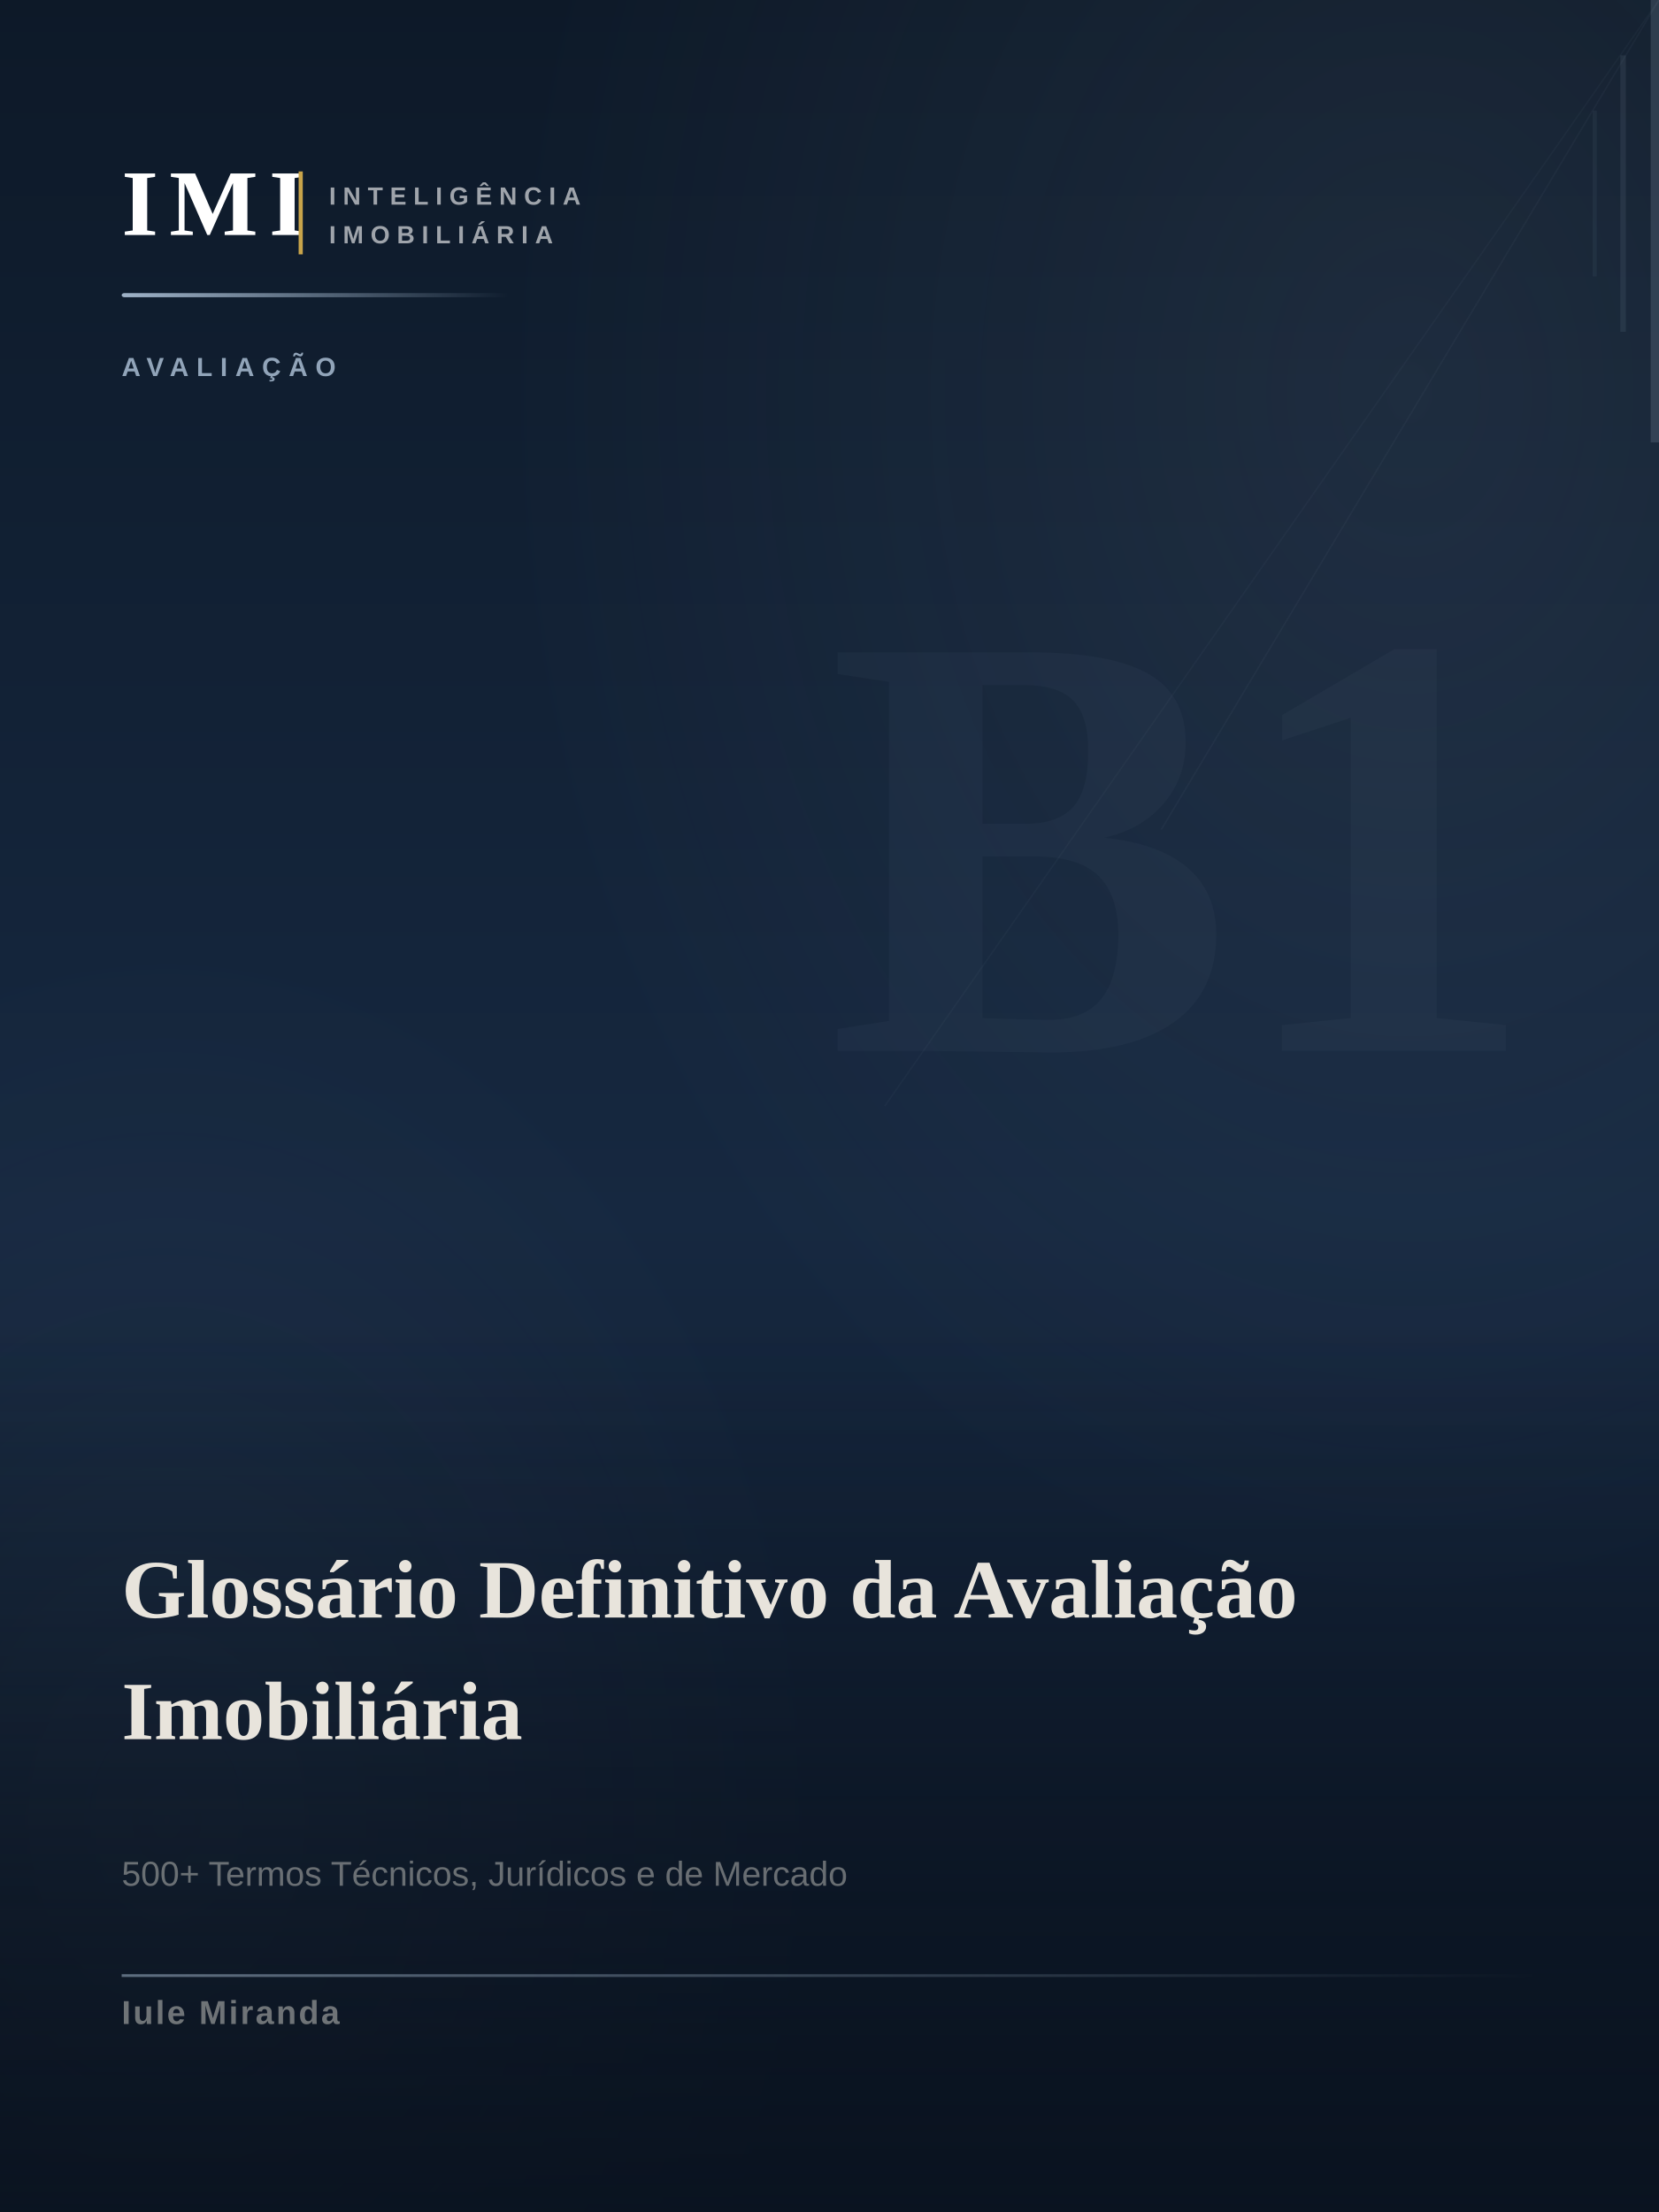
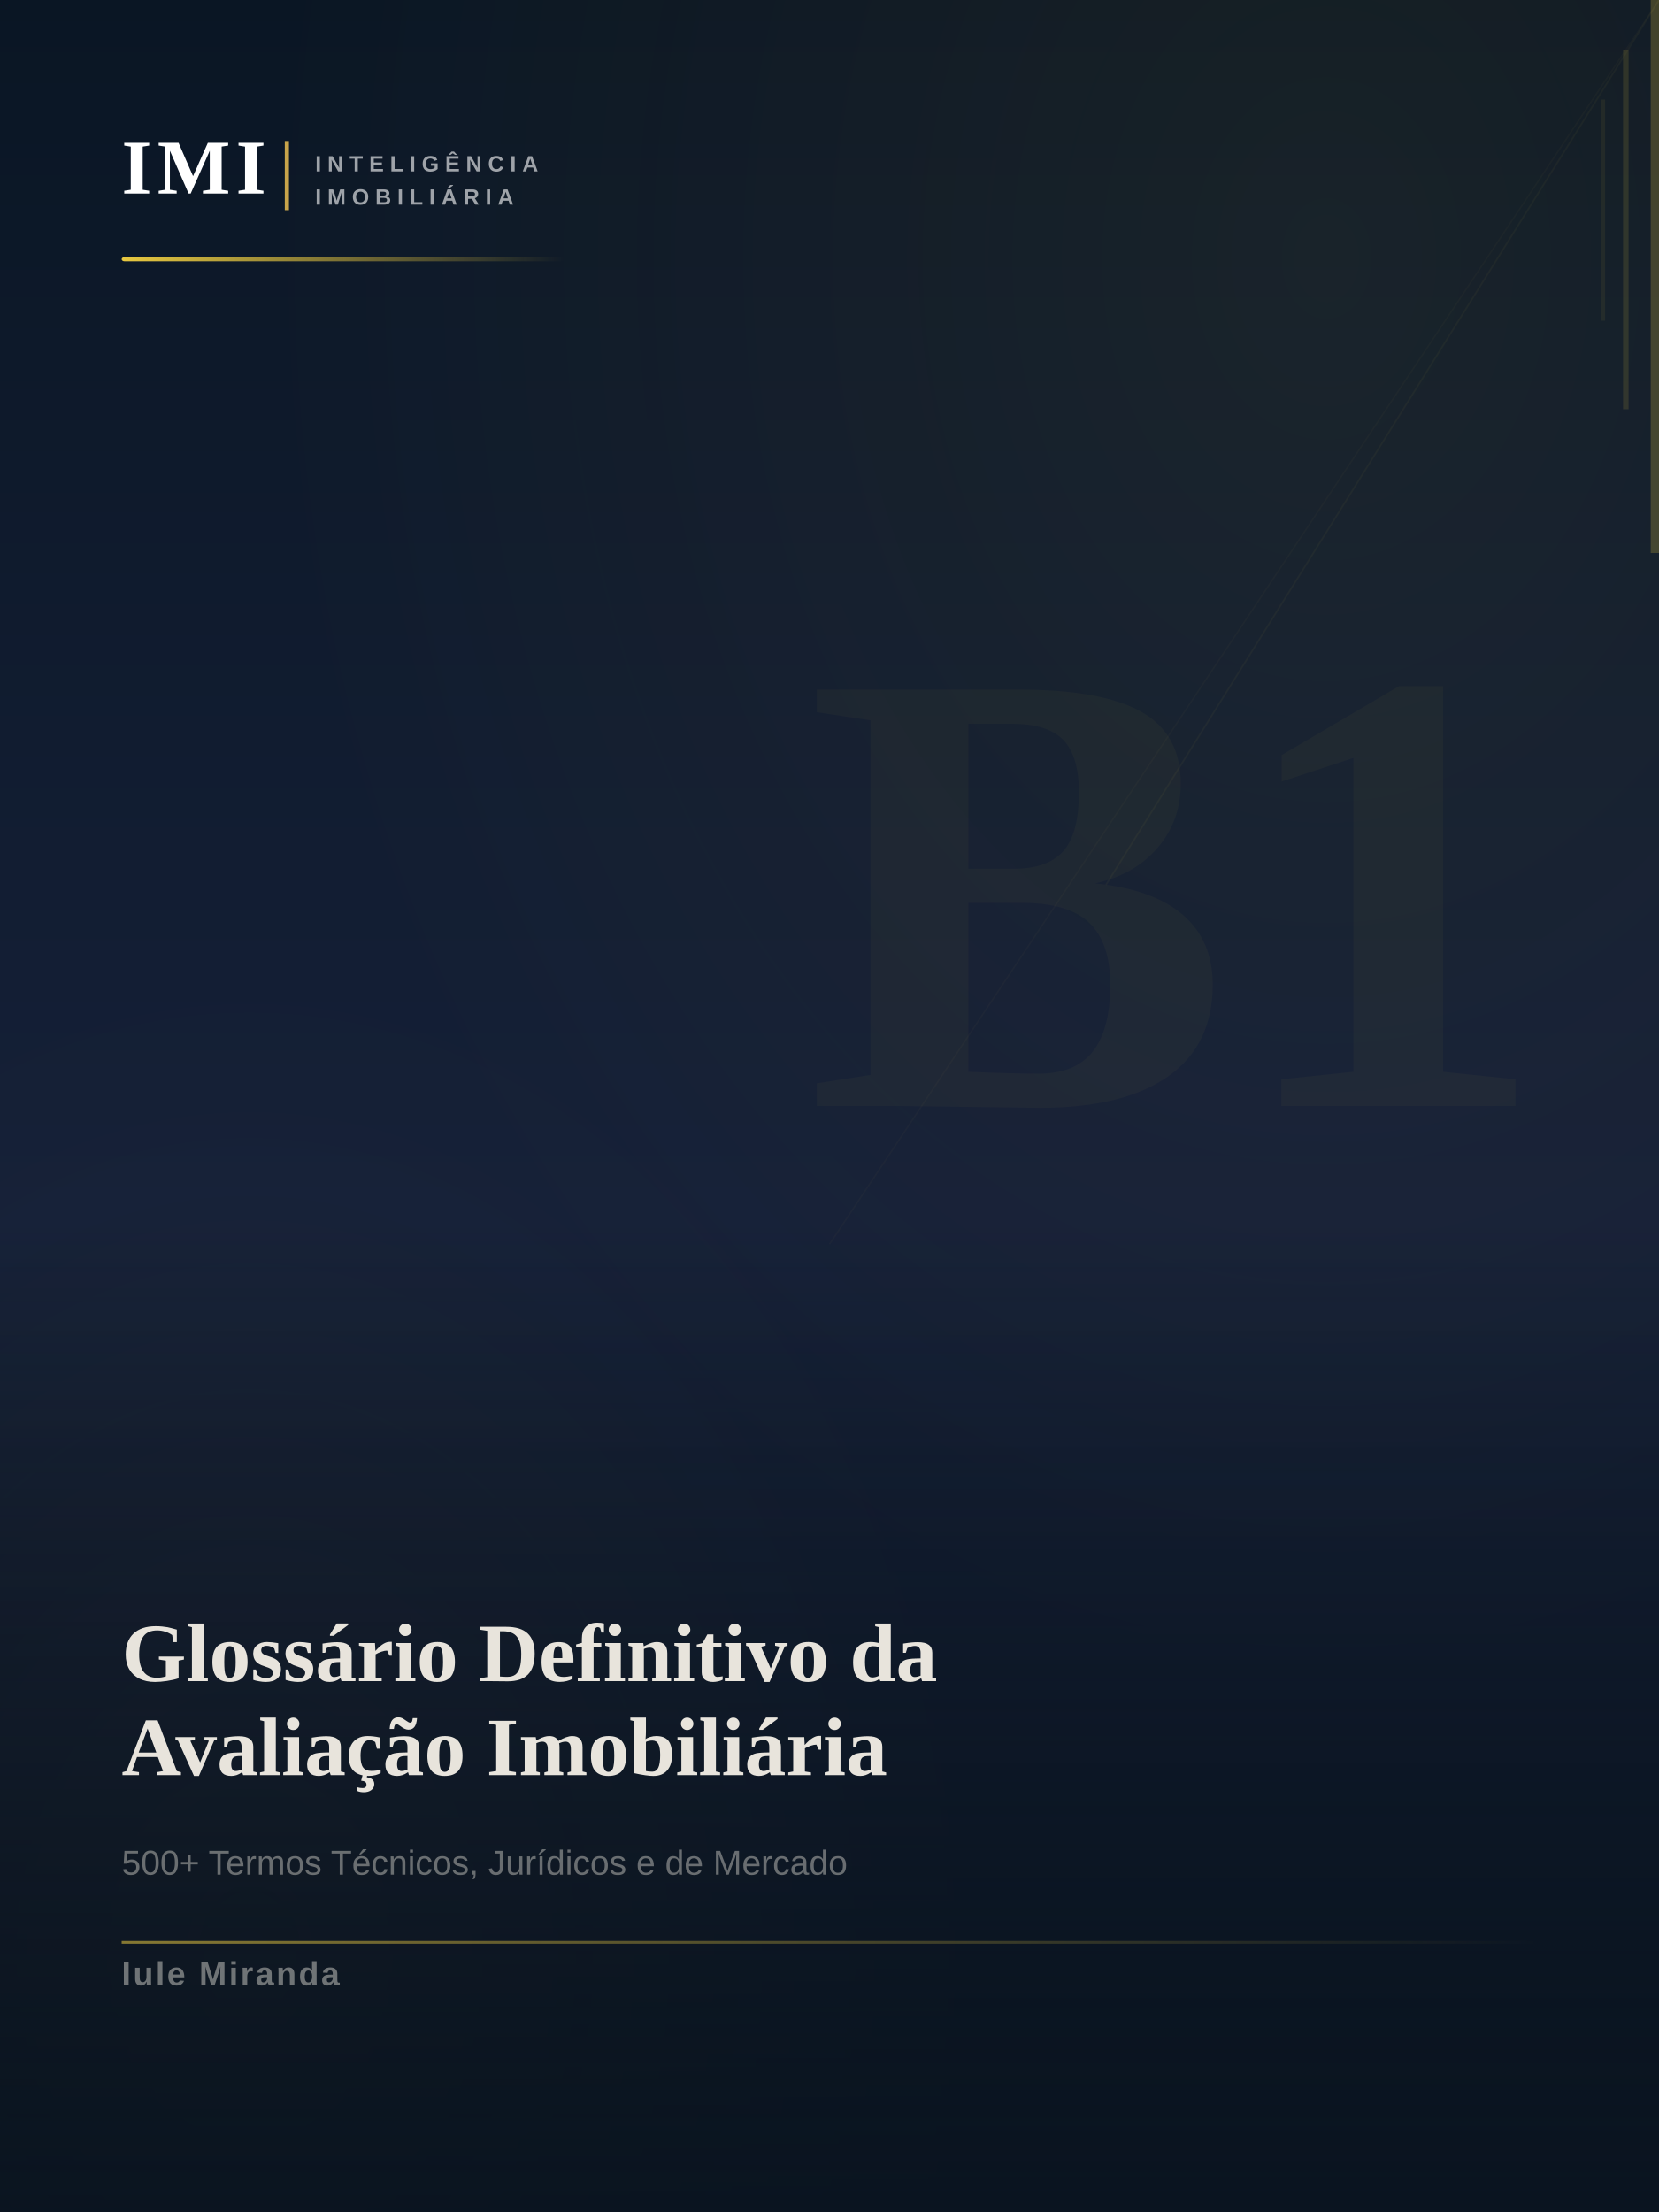
<svg xmlns="http://www.w3.org/2000/svg" width="600" height="800" viewBox="0 0 600 800">
  <defs>
    <linearGradient id="bg_bonus_01_glossario_definitivo_avaliacao_imobiliaria" x1="0" y1="0" x2="0" y2="1">
-       <stop offset="0%" stop-color="#0D1928" />
-       <stop offset="55%" stop-color="#162840" />
-       <stop offset="100%" stop-color="#0A1320" />
+       <stop offset="0%" stop-color="#0A1624" />
+       <stop offset="55%" stop-color="#152038" />
+       <stop offset="100%" stop-color="#0A1420" />
    </linearGradient>
    <linearGradient id="acc_bonus_01_glossario_definitivo_avaliacao_imobiliaria" x1="0" y1="0" x2="1" y2="0">
-       <stop offset="0%" stop-color="#9FB3C8" />
-       <stop offset="100%" stop-color="#9FB3C8" stop-opacity="0" />
+       <stop offset="0%" stop-color="#E8C840" />
+       <stop offset="100%" stop-color="#E8C840" stop-opacity="0" />
    </linearGradient>
-     <linearGradient id="fade_bonus_01_glossario_definitivo_avaliacao_imobiliaria" x1="0" y1="0.6" x2="0" y2="1">
-       <stop offset="0%" stop-color="#0A1320" stop-opacity="0" />
-       <stop offset="100%" stop-color="#0A1320" stop-opacity="0.85" />
+     <linearGradient id="fade_bonus_01_glossario_definitivo_avaliacao_imobiliaria" x1="0" y1="0.55" x2="0" y2="1">
+       <stop offset="0%" stop-color="#0A1420" stop-opacity="0" />
+       <stop offset="100%" stop-color="#0A1420" stop-opacity="0.92" />
    </linearGradient>
-     <radialGradient id="glow_bonus_01_glossario_definitivo_avaliacao_imobiliaria" cx="85%" cy="18%" r="55%">
-       <stop offset="0%" stop-color="#9FB3C8" stop-opacity="0.10" />
-       <stop offset="100%" stop-color="#9FB3C8" stop-opacity="0" />
+     <radialGradient id="glow_bonus_01_glossario_definitivo_avaliacao_imobiliaria" cx="80%" cy="12%" r="65%">
+       <stop offset="0%" stop-color="#E8C840" stop-opacity="0.06" />
+       <stop offset="100%" stop-color="#E8C840" stop-opacity="0" />
    </radialGradient>
-     <radialGradient id="glow2_bonus_01_glossario_definitivo_avaliacao_imobiliaria" cx="10%" cy="82%" r="40%">
-       <stop offset="0%" stop-color="#9FB3C8" stop-opacity="0.06" />
-       <stop offset="100%" stop-color="#9FB3C8" stop-opacity="0" />
+     <radialGradient id="glow2_bonus_01_glossario_definitivo_avaliacao_imobiliaria" cx="15%" cy="88%" r="45%">
+       <stop offset="0%" stop-color="#E8C840" stop-opacity="0.04" />
+       <stop offset="100%" stop-color="#E8C840" stop-opacity="0" />
    </radialGradient>
  </defs>
  <rect width="600" height="800" fill="url(#bg_bonus_01_glossario_definitivo_avaliacao_imobiliaria)" />
  <rect width="600" height="800" fill="url(#glow_bonus_01_glossario_definitivo_avaliacao_imobiliaria)" />
  <rect width="600" height="800" fill="url(#glow2_bonus_01_glossario_definitivo_avaliacao_imobiliaria)" />
-   <rect x="597" y="0" width="3" height="160" fill="#9FB3C8" opacity="0.18" />
-   <rect x="586" y="20" width="2" height="100" fill="#9FB3C8" opacity="0.10" />
-   <rect x="576" y="40" width="1.5" height="60" fill="#9FB3C8" opacity="0.06" />
-   <line x1="600" y1="0" x2="420" y2="300" stroke="#9FB3C8" stroke-width="0.5" opacity="0.05" />
-   <line x1="600" y1="0" x2="320" y2="400" stroke="#9FB3C8" stroke-width="0.5" opacity="0.04" />
-   <text x="556" y="380" font-family="Georgia, 'Times New Roman', serif" font-size="220" font-weight="700" fill="#9FB3C8" opacity="0.04" text-anchor="end" dominant-baseline="auto">B1</text>
-   <text x="44" y="85" font-family="Georgia, 'Times New Roman', serif" font-size="34" font-weight="700" fill="#FFFFFF" letter-spacing="4" xml:space="preserve">IMI</text>
-   <rect x="108" y="62" width="1.5" height="30" fill="#C8A44A" />
-   <text x="119" y="74" font-family="Arial, Helvetica, sans-serif" font-size="9" font-weight="600" fill="#FFFFFF" fill-opacity="0.60" letter-spacing="2.5" xml:space="preserve">INTELIGÊNCIA</text>
-   <text x="119" y="88" font-family="Arial, Helvetica, sans-serif" font-size="9" font-weight="600" fill="#FFFFFF" fill-opacity="0.60" letter-spacing="2.5" xml:space="preserve">IMOBILIÁRIA</text>
-   <rect x="44" y="106" width="140" height="1.5" fill="url(#acc_bonus_01_glossario_definitivo_avaliacao_imobiliaria)" rx="1" />
-   <text x="44" y="136" font-family="Arial, Helvetica, sans-serif" font-size="9.5" font-weight="700" fill="#9FB3C8" letter-spacing="2.8" opacity="0.90" xml:space="preserve">AVALIAÇÃO</text>
+   <rect x="597" y="0" width="3" height="200" fill="#E8C840" opacity="0.22" />
+   <rect x="587" y="18" width="2" height="130" fill="#E8C840" opacity="0.13" />
+   <rect x="579" y="36" width="1.5" height="80" fill="#E8C840" opacity="0.07" />
+   <line x1="600" y1="0" x2="400" y2="320" stroke="#E8C840" stroke-width="0.6" opacity="0.04" />
+   <line x1="600" y1="0" x2="300" y2="450" stroke="#E8C840" stroke-width="0.5" opacity="0.03" />
+   <text x="560" y="400" font-family="Georgia, 'Times New Roman', serif" font-size="230" font-weight="700" fill="#E8C840" opacity="0.038" text-anchor="end" dominant-baseline="auto">B1</text>
+   <text x="44" y="70" font-family="Georgia, 'Times New Roman', serif" font-size="28" font-weight="700" fill="#FFFFFF" letter-spacing="2" xml:space="preserve">IMI</text>
+   <rect x="103" y="51" width="1.5" height="25" fill="#C8A44A" />
+   <text x="114" y="62" font-family="Arial, Helvetica, sans-serif" font-size="8" font-weight="600" fill="#FFFFFF" fill-opacity="0.60" letter-spacing="2.2" xml:space="preserve">INTELIGÊNCIA</text>
+   <text x="114" y="74" font-family="Arial, Helvetica, sans-serif" font-size="8" font-weight="600" fill="#FFFFFF" fill-opacity="0.60" letter-spacing="2.2" xml:space="preserve">IMOBILIÁRIA</text>
+   <rect x="44" y="93" width="160" height="1.5" fill="url(#acc_bonus_01_glossario_definitivo_avaliacao_imobiliaria)" rx="1" />
  <rect width="600" height="800" fill="url(#fade_bonus_01_glossario_definitivo_avaliacao_imobiliaria)" />
-   <text x="44" y="585" font-family="Georgia, 'Times New Roman', serif" font-size="30" font-weight="700" fill="#E8E4DC" xml:space="preserve">Glossário Definitivo da Avaliação</text>
-   <text x="44" y="629" font-family="Georgia, 'Times New Roman', serif" font-size="30" font-weight="700" fill="#E8E4DC" xml:space="preserve">Imobiliária</text>
-   <text x="44" y="682" font-family="Arial, Helvetica, sans-serif" font-size="12.5" fill="#E8E4DC" fill-opacity="0.42" xml:space="preserve">500+ Termos Técnicos, Jurídicos e de Mercado</text>
-   <rect x="44" y="714" width="512" height="1" fill="url(#acc_bonus_01_glossario_definitivo_avaliacao_imobiliaria)" opacity="0.55" />
-   <text x="44" y="732" font-family="Arial, Helvetica, sans-serif" font-size="12" font-weight="600" fill="#E8E4DC" fill-opacity="0.45" letter-spacing="0.8" xml:space="preserve">Iule Miranda</text>
+   <text x="44" y="608" font-family="Georgia, 'Times New Roman', serif" font-size="30" font-weight="700" fill="#E8E4DC" xml:space="preserve">Glossário Definitivo da</text>
+   <text x="44" y="642" font-family="Georgia, 'Times New Roman', serif" font-size="30" font-weight="700" fill="#E8E4DC" xml:space="preserve">Avaliação Imobiliária</text>
+   <text x="44" y="678" font-family="Arial, Helvetica, sans-serif" font-size="12.5" fill="#E8E4DC" fill-opacity="0.42" xml:space="preserve">500+ Termos Técnicos, Jurídicos e de Mercado</text>
+   <rect x="44" y="702" width="512" height="1" fill="url(#acc_bonus_01_glossario_definitivo_avaliacao_imobiliaria)" opacity="0.55" />
+   <text x="44" y="718" font-family="Arial, Helvetica, sans-serif" font-size="12" font-weight="600" fill="#E8E4DC" fill-opacity="0.45" letter-spacing="0.8" xml:space="preserve">Iule Miranda</text>
</svg>
